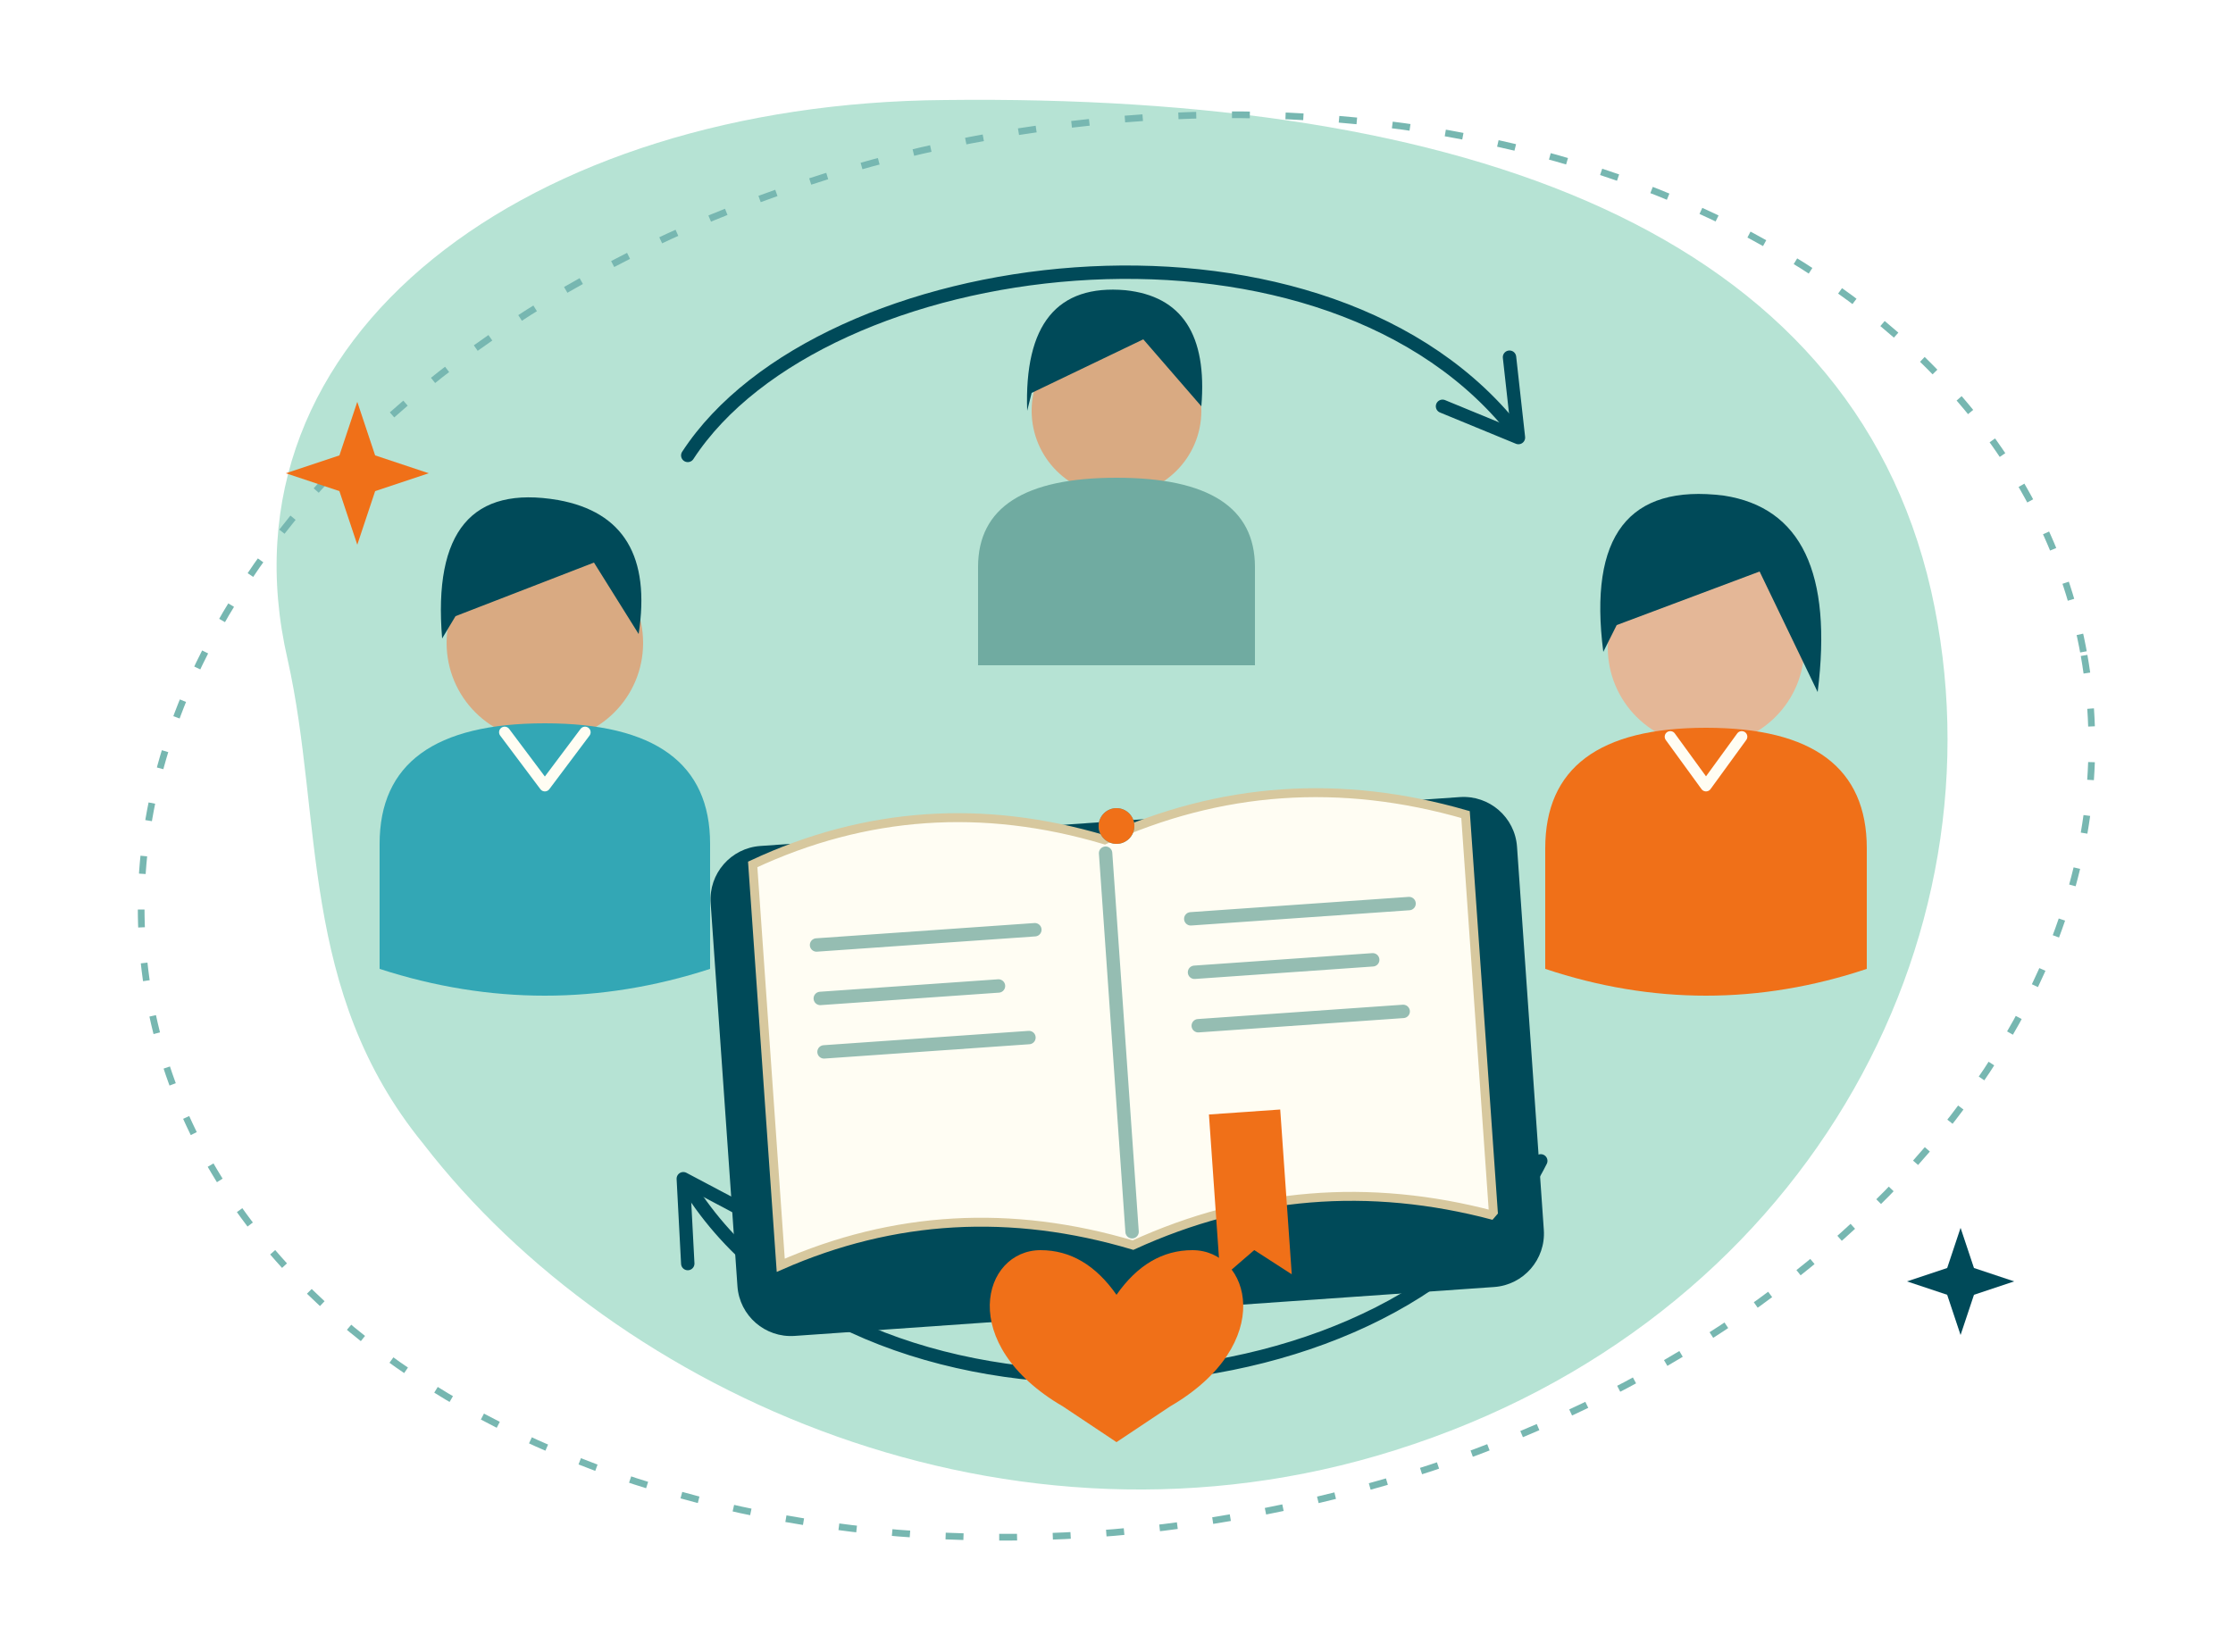
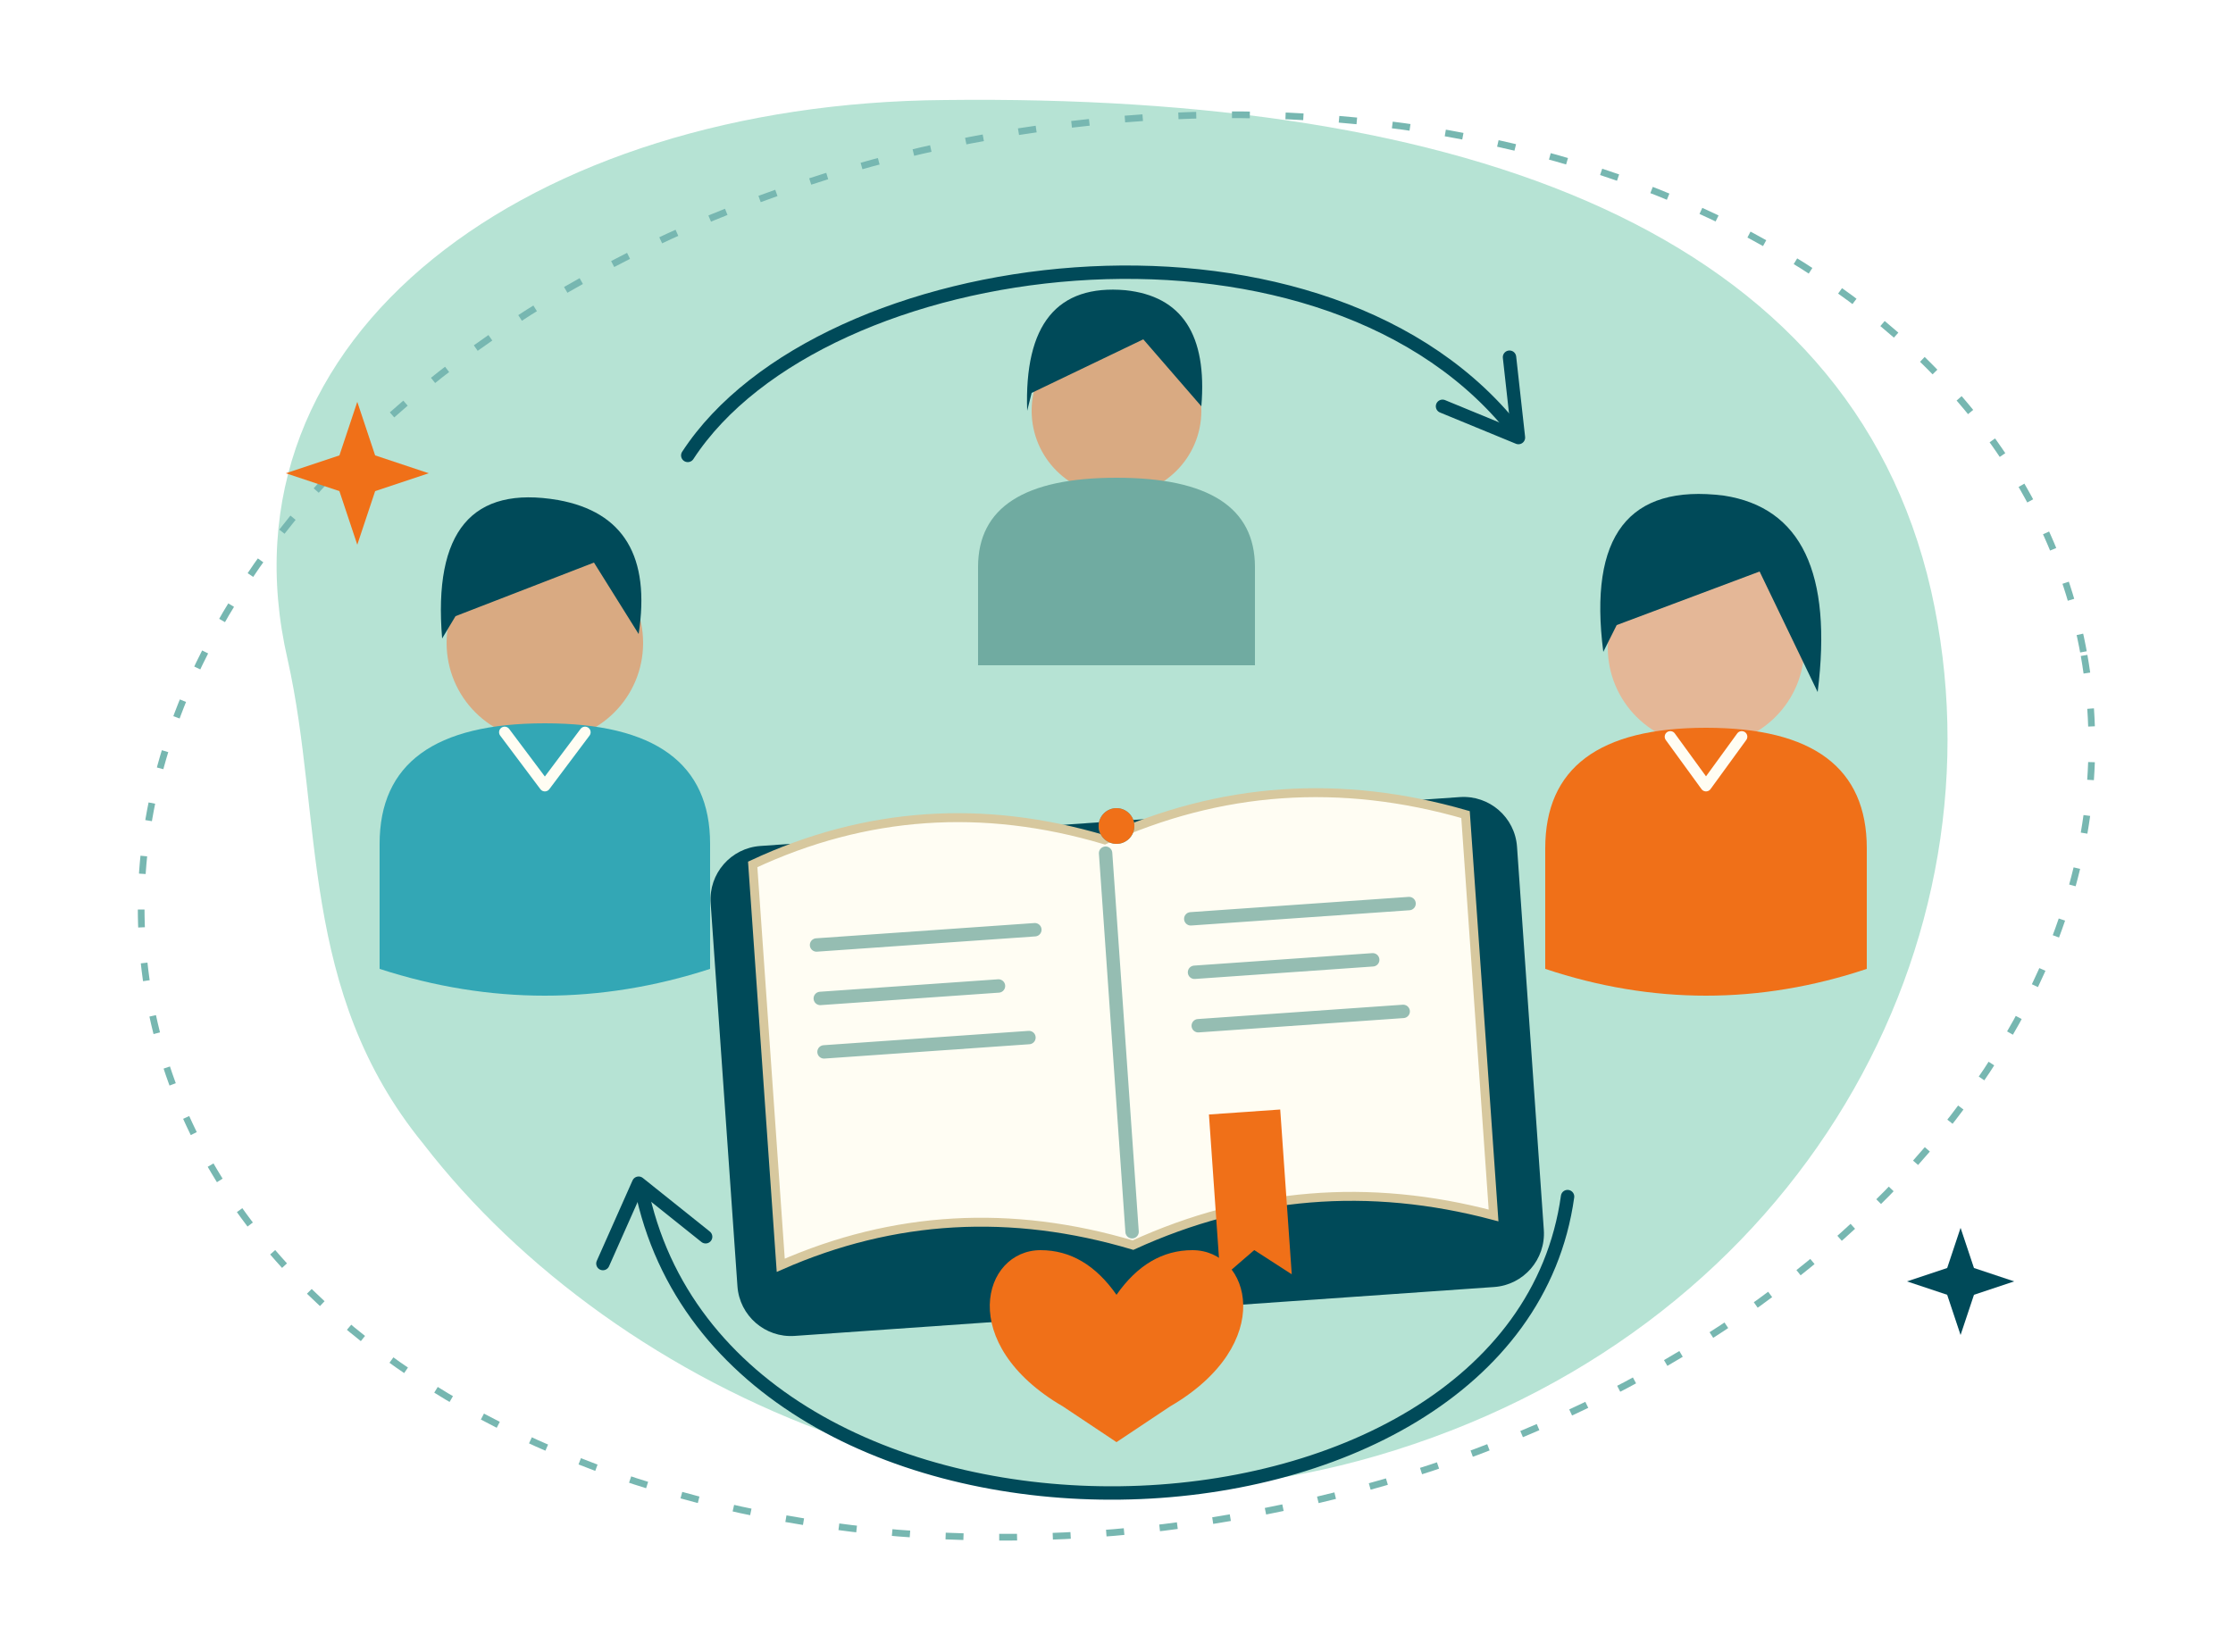
<svg xmlns="http://www.w3.org/2000/svg" viewBox="0 0 500 370" fill="none" role="img" aria-label="Persone unite intorno a un libro: il sapere e il sostegno si condividono">
  <g transform="translate(30 0) scale(.8 .7)">
    <path class="assembly-piece assembly-backdrop water-shape" d="M43 211C22 107 111 33 227 32C373 30 480 74 503 189C525 301 467 423 353 464C245 503 135 446 81 366C46 317 53 262 43 211Z" fill="#b6e3d4" />
  </g>
  <ellipse class="services-orbit-track" cx="250" cy="185" rx="220" ry="157" transform="rotate(-10 250 185)" stroke="#77b7b1" stroke-width="1.5" stroke-dasharray="4 8" />
  <g class="assembly-piece assembly-notebook" transform="rotate(-4 250 226)">
    <rect x="161" y="184" width="181" height="110" rx="12" fill="#004a59" />
    <path d="M171 188q39-15 79 0q40-15 81 0v90q-41-14-81 1q-40-15-79-1Z" fill="#fffdf3" stroke="#d7c89e" stroke-width="2" />
    <path d="M250 191v85M184 207h49M184 219h40M184 231h46M268 207h49M268 219h40M268 231h46" stroke="#95bdb2" stroke-width="3" stroke-linecap="round" />
    <path d="M269 251v37l8-6 8 6v-37Z" fill="#f07018" />
  </g>
  <g class="assembly-piece assembly-note">
    <circle cx="122" cy="144" r="22" fill="#d9aa82" />
    <path d="M99 143q-3-36 26-31q22 4 18 30l-10-16-31 12Z" fill="#004a59" />
    <path d="M85 217v-28q0-27 37-27t37 27v28q-37 12-74 0Z" fill="#33a7b5" />
    <path d="m113 164 9 12 9-12" stroke="#fffdf3" stroke-width="2.5" stroke-linecap="round" stroke-linejoin="round" />
  </g>
  <g class="assembly-piece assembly-pencil">
    <circle cx="382" cy="145" r="22" fill="#e4b797" />
    <path d="M359 146q-5-39 27-35q26 4 21 44l-13-27-32 12Z" fill="#004a59" />
    <path d="M346 217v-27q0-27 36-27t36 27v27q-36 12-72 0Z" fill="#f07018" />
    <path d="m374 165 8 11 8-11" stroke="#fffdf3" stroke-width="2.5" stroke-linecap="round" stroke-linejoin="round" />
  </g>
  <g class="assembly-piece assembly-sun">
    <circle cx="250" cy="92" r="19" fill="#d9aa82" />
    <path d="M230 92q-1-29 22-27q19 2 17 26l-13-15-25 12" fill="#004a59" />
    <path d="M219 149v-22q0-20 31-20t31 20v22" fill="#70aba1" />
  </g>
  <g class="assembly-piece assembly-note">
    <path d="M154 102C184 56 294 42 338 95" stroke="#004a59" stroke-width="3" stroke-linecap="round" />
    <path d="m323 91 17 7-2-18" stroke="#004a59" stroke-width="3" stroke-linecap="round" stroke-linejoin="round" />
-     <path d="M345 260C316 318 195 328 155 267" stroke="#004a59" stroke-width="3" stroke-linecap="round" />
-     <path d="m170 273-17-9 1 19" stroke="#004a59" stroke-width="3" stroke-linecap="round" stroke-linejoin="round" />
+     <path d="M351 268C339 354 165 359 144 268" stroke="#004a59" stroke-width="3" stroke-linecap="round" />
+     <path d="m135 283 8-18 15 12" stroke="#004a59" stroke-width="3" stroke-linecap="round" stroke-linejoin="round" />
    <path d="M238 315c-24-14-18-35-5-35q10 0 17 10q7-10 17-10c13 0 19 21-5 35l-12 8Z" fill="#f07018" />
  </g>
  <g class="assembly-piece assembly-spark-left">
    <path class="notebook-star" d="m76 102 4-12 4 12 12 4-12 4-4 12-4-12-12-4Z" fill="#f07018" />
  </g>
  <g class="assembly-piece assembly-spark-right">
    <path class="notebook-star star-counterclockwise" d="m436 284 3-9 3 9 9 3-9 3-3 9-3-9-9-3Z" fill="#004a59" />
  </g>
  <circle class="services-satellite" cx="250" cy="185" r="4" fill="#33a7b5" data-phase="0" />
  <circle class="services-satellite" cx="250" cy="185" r="4" fill="#f07018" data-phase="3.141592653589793" />
</svg>
